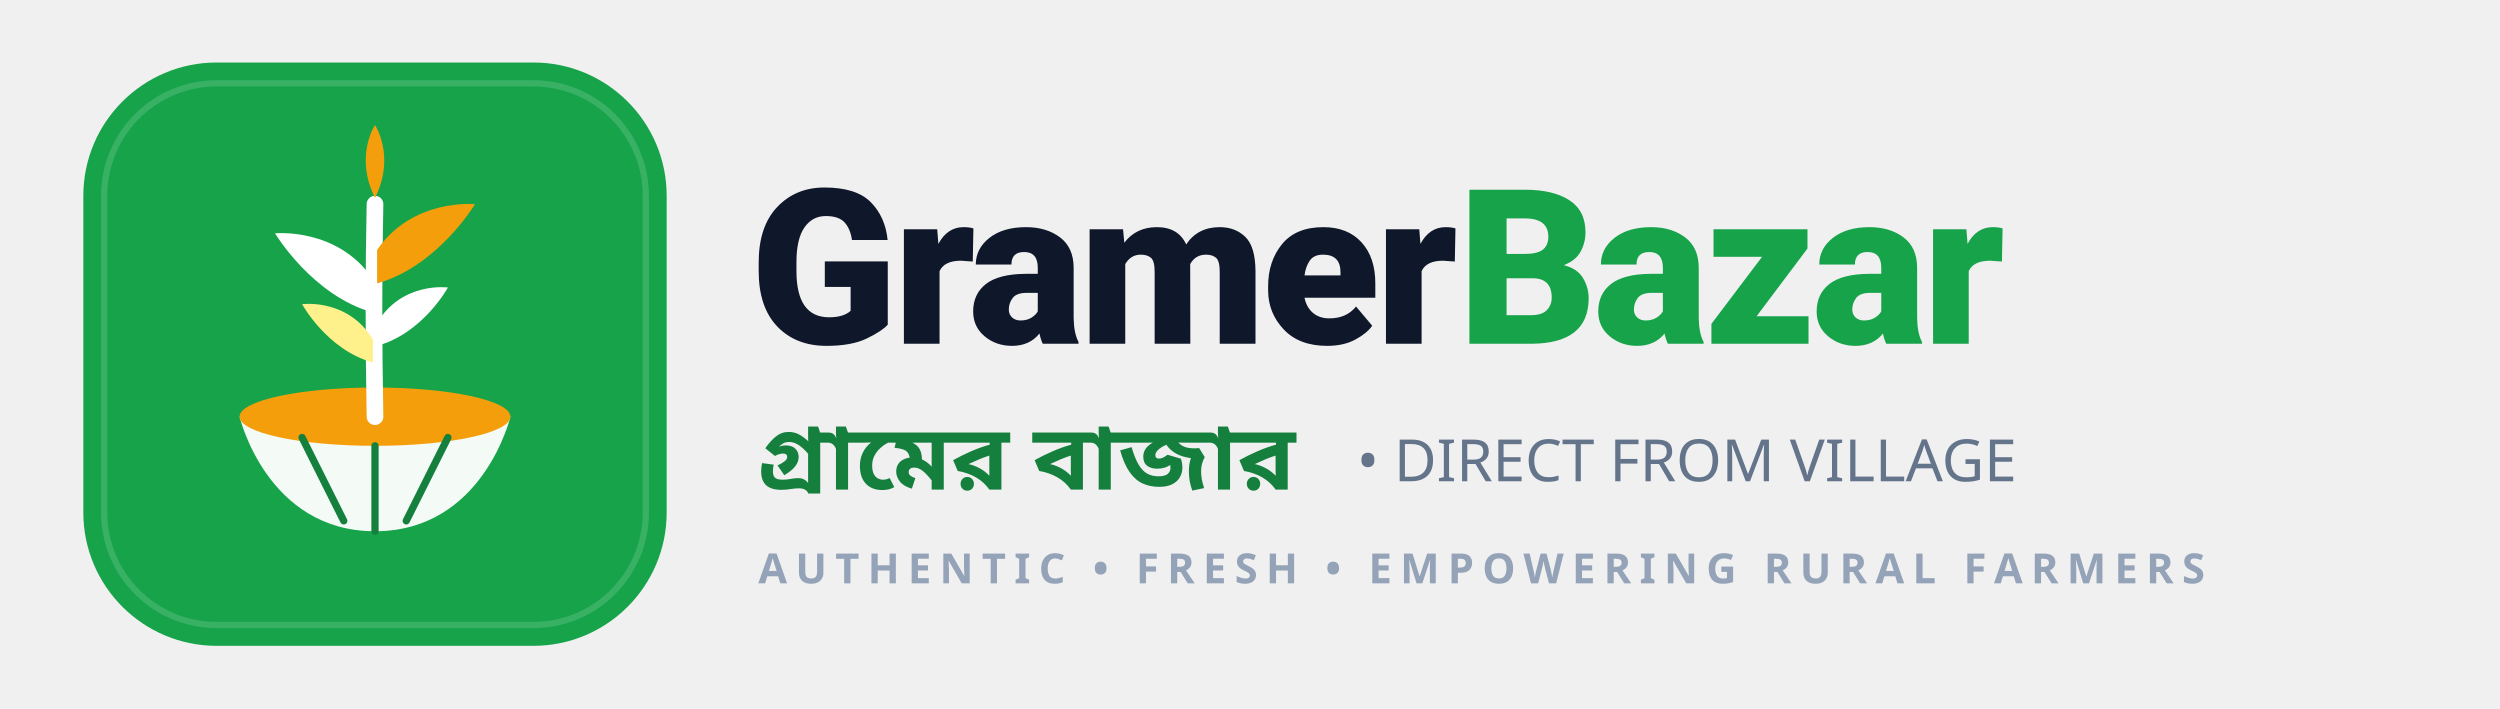
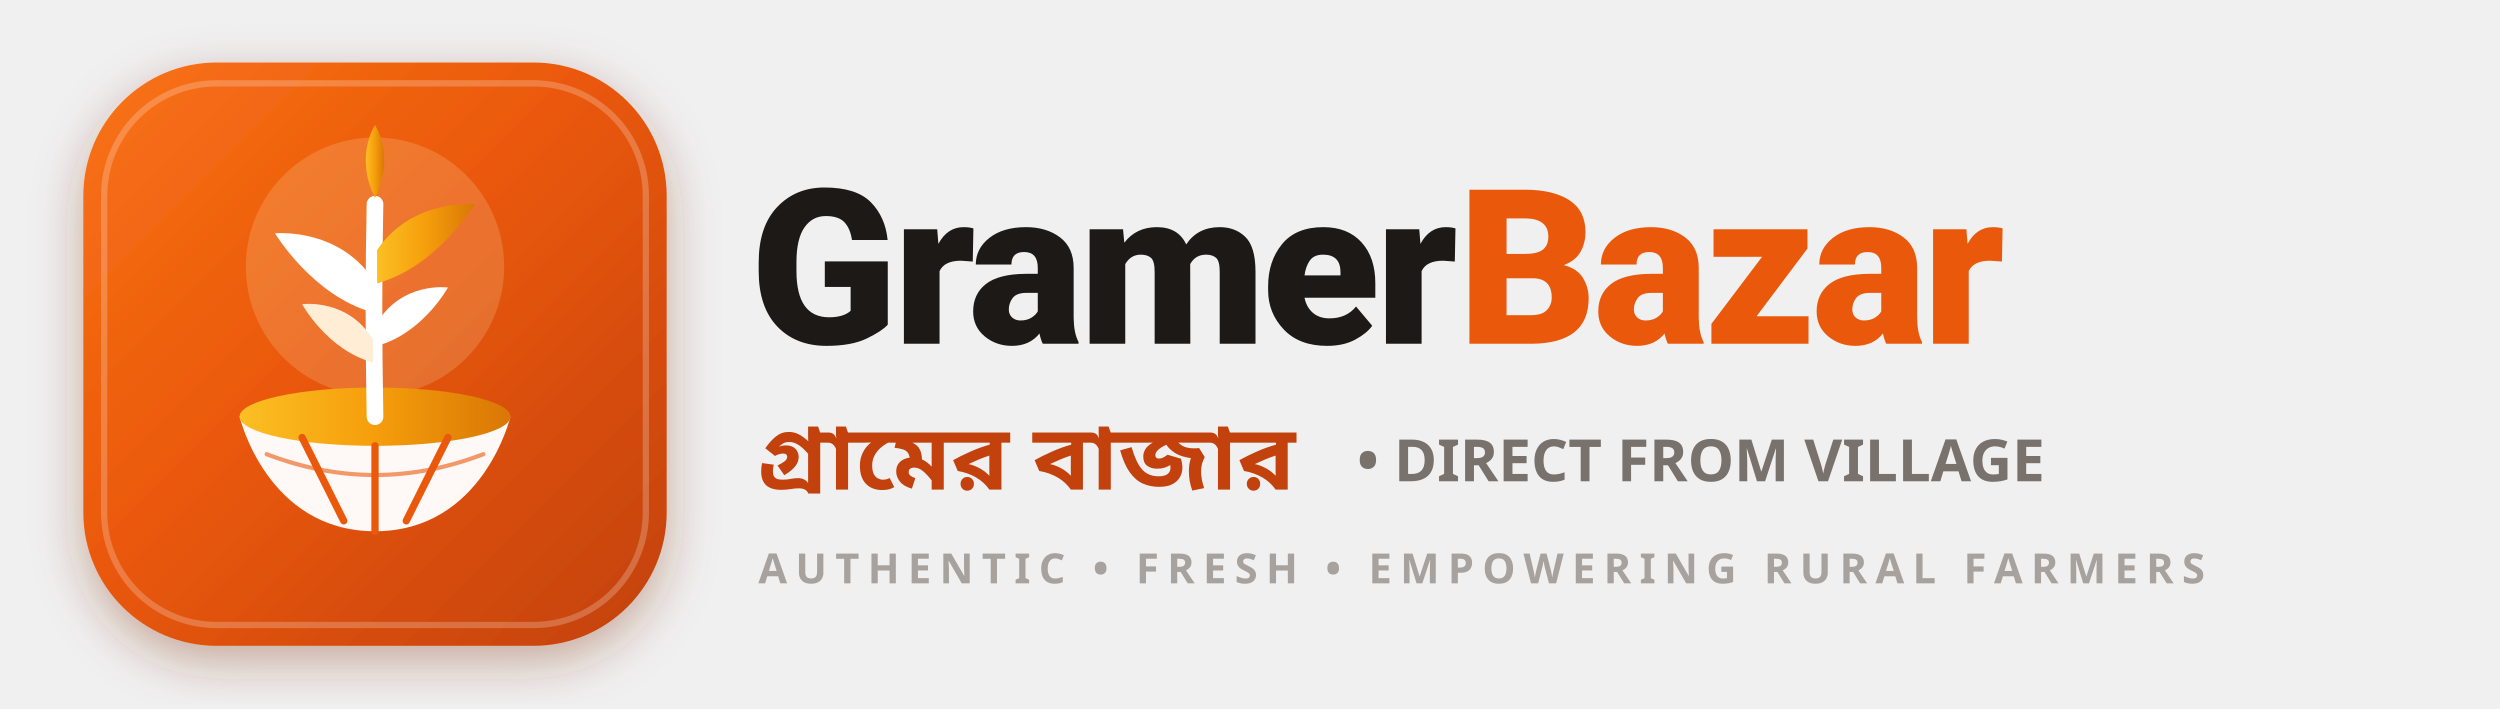
<svg xmlns="http://www.w3.org/2000/svg" viewBox="0 0 1200 340" width="1200" height="340" fill="none">
+   <defs>
+     <linearGradient id="emblemGradMaster" x1="0%" y1="0%" x2="100%" y2="100%">
+       <stop offset="0%" stop-color="#f97316" />
+       <stop offset="45%" stop-color="#ea580c" />
+       <stop offset="100%" stop-color="#c2410c" />
+     </linearGradient>
+     <linearGradient id="goldGradMaster" x1="0%" y1="0%" x2="100%" y2="0%">
+       <stop offset="0%" stop-color="#fbbf24" />
+       <stop offset="50%" stop-color="#f59e0b" />
+       <stop offset="100%" stop-color="#d97706" />
+     </linearGradient>
+     <filter id="shadowMaster" x="-10%" y="-10%" width="120%" height="120%">
+       <feDropShadow dx="0" dy="8" stdDeviation="12" flood-color="#7c2d12" flood-opacity="0.35" />
+     </filter>
+   </defs>
  <g transform="translate(40, 30)">
-     <rect width="280" height="280" rx="64" fill="#16a34a" />
-     <rect x="10" y="10" width="260" height="260" rx="54" stroke="#ffffff" stroke-opacity="0.15" stroke-width="3" />
-     <path d="M75 170 C75 170, 88 225, 140 225 C192 225, 205 170, 205 170 Z" fill="#ffffff" fill-opacity="0.95" />
-     <ellipse cx="140" cy="170" rx="65" ry="14" fill="#f59e0b" />
-     <path d="M105 180 L125 220 M140 184 L140 225 M175 180 L155 220" stroke="#15803d" stroke-width="3.5" stroke-linecap="round" />
+     <rect width="280" height="280" rx="64" fill="url(#emblemGradMaster)" filter="url(#shadowMaster)" />
+     <rect x="10" y="10" width="260" height="260" rx="54" stroke="#ffffff" stroke-opacity="0.22" stroke-width="3" />
+     <circle cx="140" cy="98" r="62" fill="#fef3c7" fill-opacity="0.18" />
+     <path d="M75 170 C75 170, 88 225, 140 225 C192 225, 205 170, 205 170 Z" fill="#ffffff" fill-opacity="0.96" />
+     <ellipse cx="140" cy="170" rx="65" ry="14" fill="url(#goldGradMaster)" />
+     <path d="M105 180 L125 220 M140 184 L140 225 M175 180 L155 220" stroke="#ea580c" stroke-width="3.5" stroke-linecap="round" />
+     <path d="M88 188 Q140 208 192 188" stroke="#ea580c" stroke-width="2" stroke-opacity="0.6" stroke-linecap="round" fill="none" />
    <path d="M140 170 Q139 115 140 68" stroke="#ffffff" stroke-width="8" stroke-linecap="round" />
-     <path d="M140 65 C150 45, 140 30, 140 30 C140 30, 130 45, 140 65 Z" fill="#f59e0b" />
+     <path d="M140 65 C150 45, 140 30, 140 30 C140 30, 130 45, 140 65 Z" fill="url(#goldGradMaster)" />
    <path d="M139 120 C110 112, 92 82, 92 82 C92 82, 122 79, 139 104 Z" fill="#ffffff" />
-     <path d="M141 106 C170 98, 188 68, 188 68 C188 68, 158 65, 141 90 Z" fill="#f59e0b" />
-     <path d="M139 144 C117 138, 105 116, 105 116 C105 116, 127 113, 139 133 Z" fill="#fef08a" />
+     <path d="M141 106 C170 98, 188 68, 188 68 C188 68, 158 65, 141 90 Z" fill="url(#goldGradMaster)" />
+     <path d="M139 144 C117 138, 105 116, 105 116 C105 116, 127 113, 139 133 Z" fill="#ffedd5" />
    <path d="M141 136 C163 130, 175 108, 175 108 C175 108, 153 105, 141 125 Z" fill="#ffffff" />
  </g>
  <g transform="translate(360, 40)">
-     <text x="0" y="125" font-family="system-ui, -apple-system, BlinkMacSystemFont, 'Segoe UI', Roboto, sans-serif" font-size="104" font-weight="900" fill="#0f172a" letter-spacing="-2">
-       Gramer<tspan fill="#16a34a">Bazar</tspan>
+     <text x="0" y="125" font-family="system-ui, -apple-system, BlinkMacSystemFont, 'Segoe UI', Roboto, sans-serif" font-size="104" font-weight="900" fill="#1c1917" letter-spacing="-2">
+       Gramer<tspan fill="#ea580c">Bazar</tspan>
    </text>
-     <text x="4" y="195" font-family="'Hind Siliguri', 'Noto Sans Bengali', system-ui, sans-serif" font-size="44" font-weight="700" fill="#15803d" letter-spacing="0">
+     <text x="4" y="195" font-family="'Hind Siliguri', 'Noto Sans Bengali', system-ui, sans-serif" font-size="44" font-weight="700" fill="#c2410c" letter-spacing="0">
      গ্রামের বাজার
-       <tspan font-family="system-ui, sans-serif" font-size="28" font-weight="500" fill="#64748b" dx="18" dy="-4">• DIRECT FROM VILLAGE</tspan>
+       <tspan font-family="system-ui, sans-serif" font-size="28" font-weight="600" fill="#78716c" dx="18" dy="-4">• DIRECT FROM VILLAGE</tspan>
    </text>
-     <text x="4" y="240" font-family="system-ui, sans-serif" font-size="20" font-weight="600" fill="#94a3b8" letter-spacing="4">
+     <text x="4" y="240" font-family="system-ui, sans-serif" font-size="20" font-weight="700" fill="#a8a29e" letter-spacing="4">
      AUTHENTIC • FRESH • EMPOWERING RURAL FARMERS
    </text>
  </g>
</svg>
